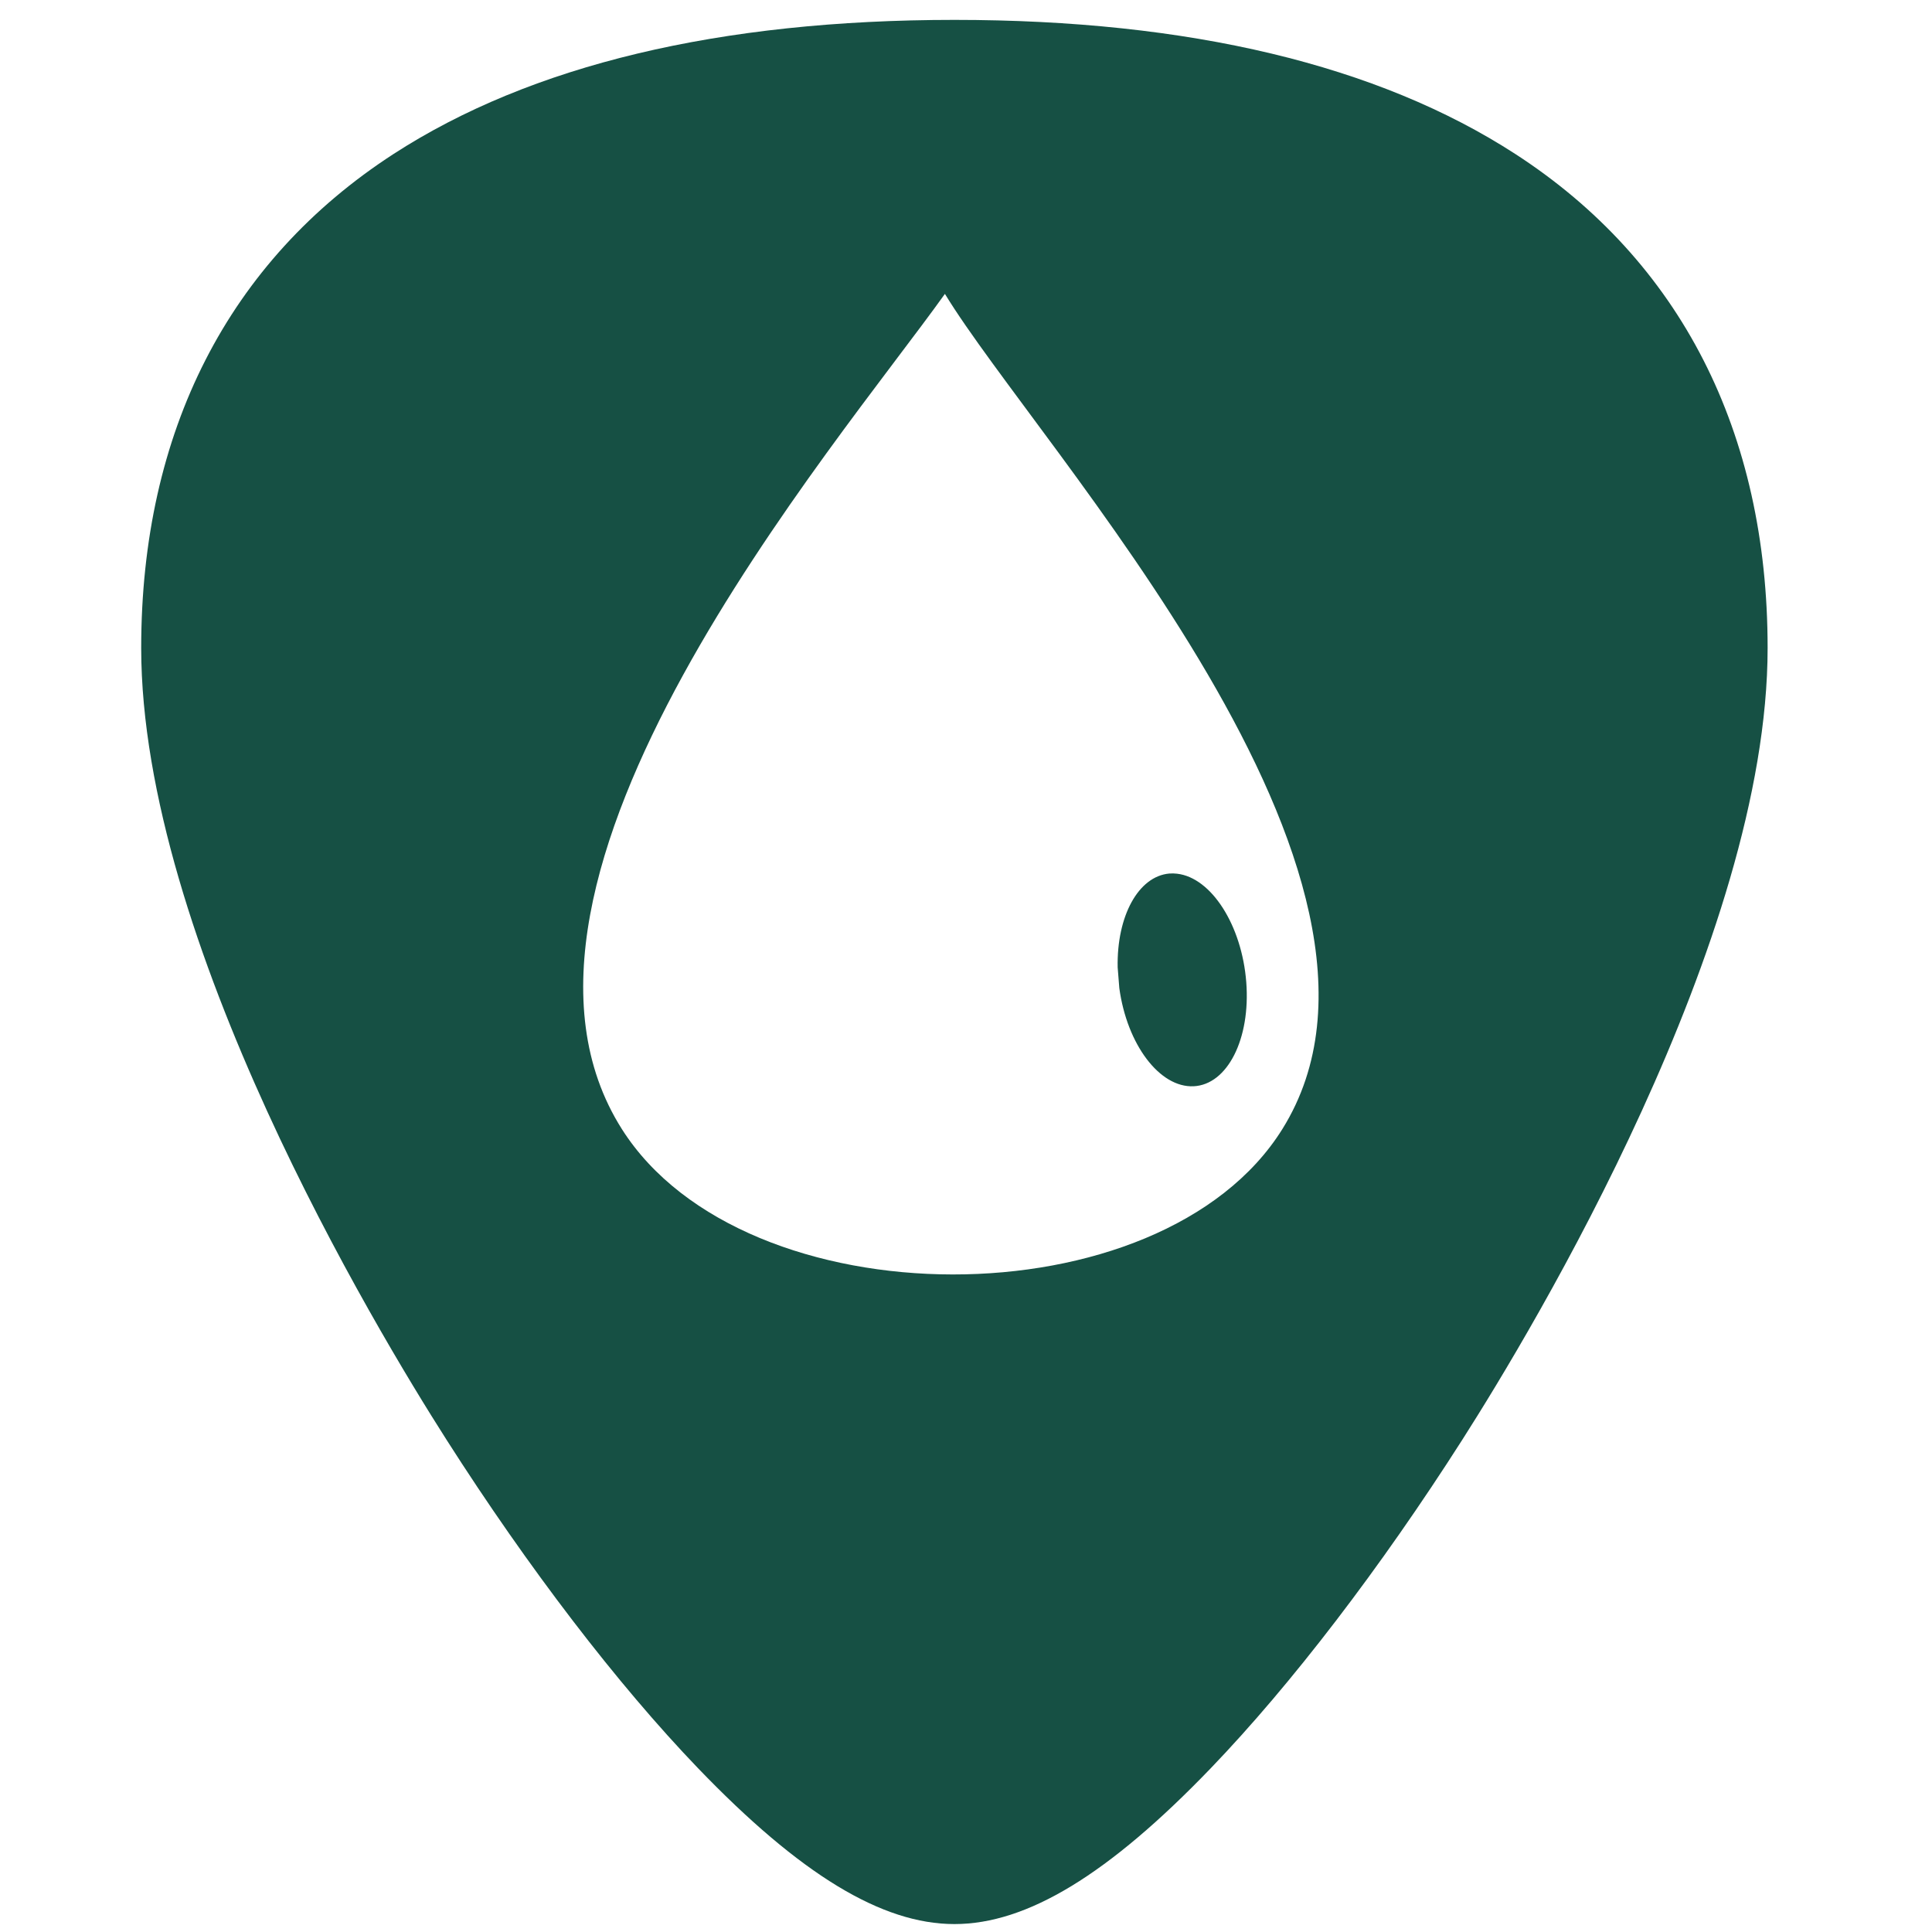
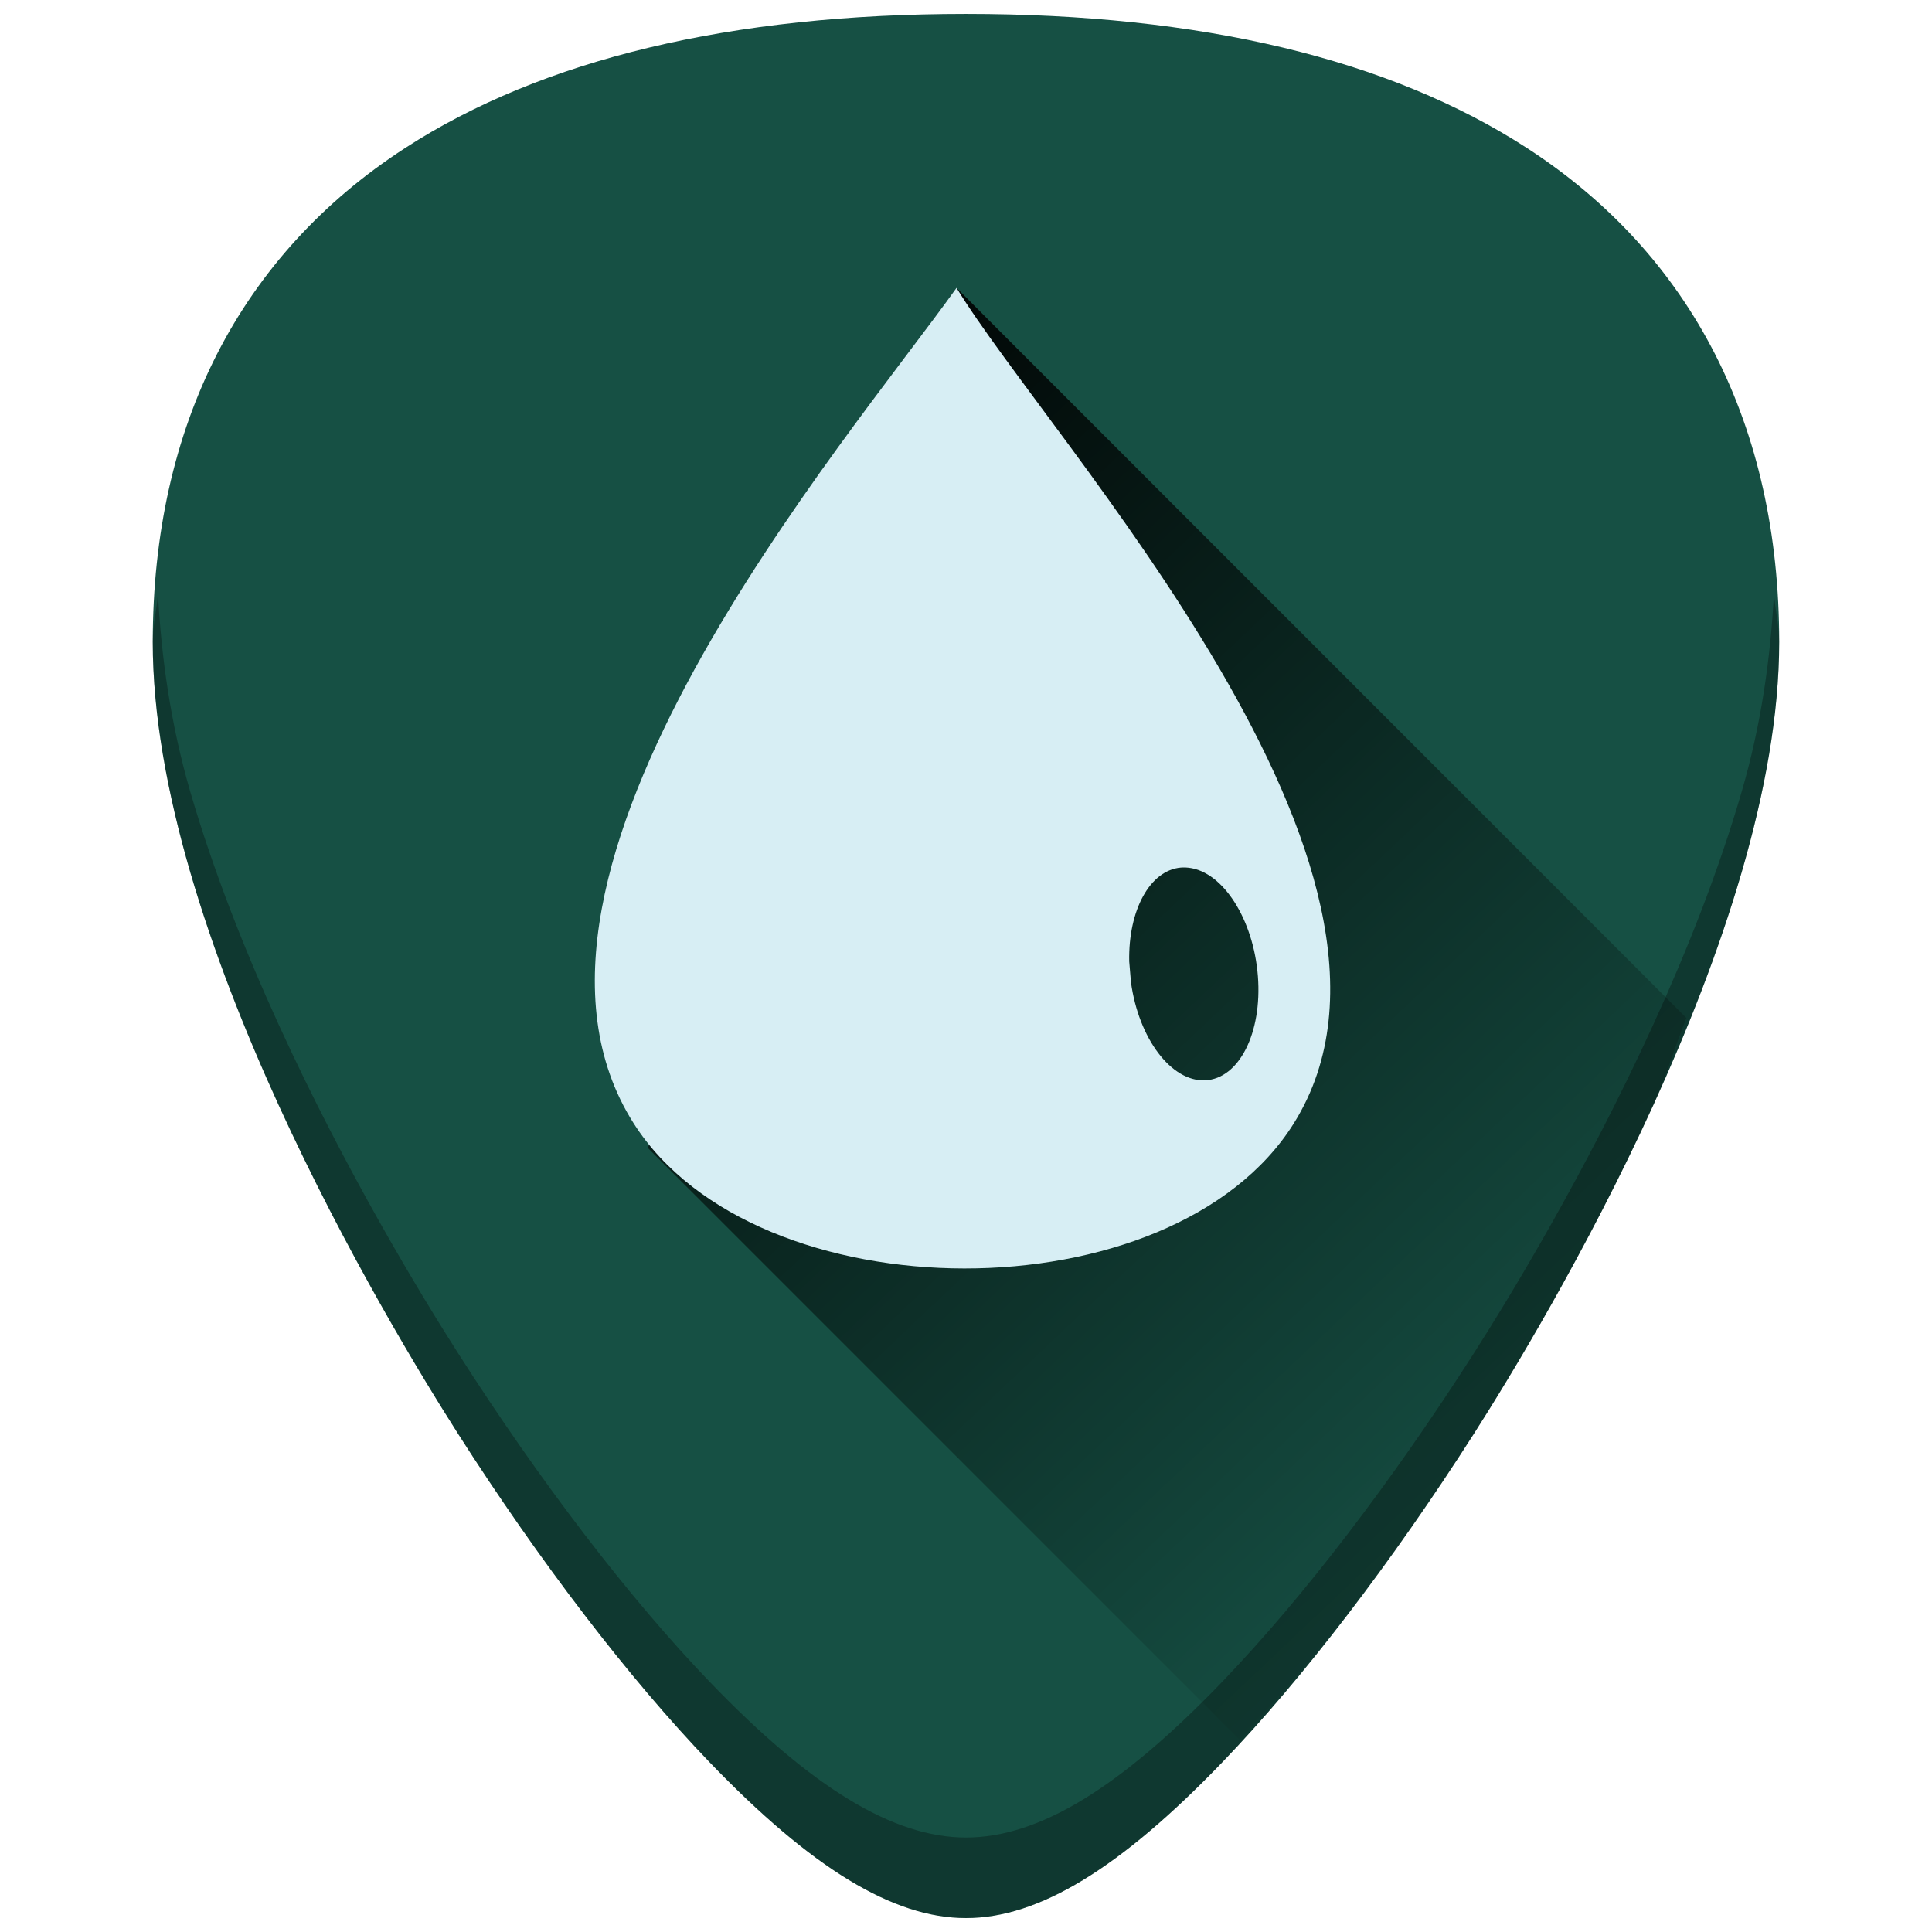
- <svg xmlns="http://www.w3.org/2000/svg" version="1.1" id="Capa_1" x="0px" y="0px" viewBox="0 0 48 48" xml:space="preserve" width="48" height="48">
-   <defs id="defs39" />
-   <path style="fill:#165044;stroke-width:0.092" d="M 23.713 0.494 C 17.879 0.494 13.191 1.615 9.777 3.826 C 5.676 6.484 3.508 10.728 3.508 16.098 C 3.508 23.324 9.314 32.983 11.094 35.771 C 13.125 38.955 15.344 41.851 17.34 43.928 C 19.882 46.572 21.908 47.803 23.713 47.803 C 25.518 47.803 27.542 46.572 30.084 43.928 C 32.08 41.851 34.298 38.955 36.33 35.771 C 38.11 32.983 43.916 23.324 43.916 16.098 C 43.916 10.728 41.75 6.484 37.648 3.826 C 34.235 1.615 29.546 0.494 23.713 0.494 z M 23.475 7.303 L 23.477 7.303 C 25.792 11.11 35.776 21.774 31.859 28.053 C 28.849 32.879 18.497 32.855 15.451 28.053 C 11.515 21.846 20.755 11.11 23.475 7.303 z M 29.049 21.703 A 2.661 1.577 82.043 0 0 27.768 24.033 L 27.809 24.549 A 2.661 1.577 82.043 0 0 29.654 26.988 A 2.661 1.577 82.043 0 0 30.963 24.4 A 2.661 1.577 82.043 0 0 29.244 21.707 A 2.661 1.577 82.043 0 0 29.051 21.703 A 2.661 1.577 82.043 0 1 29.049 21.703 z " id="path2" />
+ <svg xmlns="http://www.w3.org/2000/svg" xmlns:xlink="http://www.w3.org/1999/xlink" version="1.1" id="Capa_1" x="0px" y="0px" viewBox="0 0 48 48" xml:space="preserve" width="48" height="48">
+   <defs id="defs39">
+     <linearGradient id="linearGradient892">
+       <stop style="stop-color:#000000;stop-opacity:1;" offset="0" id="stop888" />
+       <stop style="stop-color:#000000;stop-opacity:0;" offset="1" id="stop890" />
+     </linearGradient>
+     <linearGradient xlink:href="#linearGradient892" id="linearGradient894" x1="16.188" y1="9.565" x2="40.957" y2="35.73" gradientUnits="userSpaceOnUse" />
+   </defs>
  <g id="g6" transform="translate(0,-464)">
</g>
  <g id="g8" transform="translate(0,-464)">
</g>
  <g id="g10" transform="translate(0,-464)">
</g>
  <g id="g12" transform="translate(0,-464)">
</g>
  <g id="g14" transform="translate(0,-464)">
</g>
  <g id="g16" transform="translate(0,-464)">
</g>
  <g id="g18" transform="translate(0,-464)">
</g>
  <g id="g20" transform="translate(0,-464)">
</g>
  <g id="g22" transform="translate(0,-464)">
</g>
  <g id="g24" transform="translate(0,-464)">
</g>
  <g id="g26" transform="translate(0,-464)">
</g>
  <g id="g28" transform="translate(0,-464)">
</g>
  <g id="g30" transform="translate(0,-464)">
</g>
  <g id="g32" transform="translate(0,-464)">
</g>
  <g id="g34" transform="translate(0,-464)">
</g>
+   <g id="g925">
+     <path id="path852" d="m 24.001,0.346 c -5.833,0 -10.522,1.12 -13.936,3.332 -4.101,2.657 -6.27,6.902 -6.27,12.271 0,7.227 5.806,16.885 7.586,19.674 2.032,3.183 4.25,6.08 6.246,8.156 2.542,2.644 4.568,3.875 6.373,3.875 1.805,0 3.829,-1.231 6.371,-3.875 1.996,-2.076 4.214,-4.973 6.246,-8.156 C 38.398,32.835 44.204,23.176 44.204,15.949 44.204,10.579 42.038,6.335 37.937,3.678 34.523,1.466 29.834,0.346 24.001,0.346 Z" style="fill:#165044;stroke-width:0.092" />
+     <path id="path868" d="m 30.799,43.223 c 1.886,-2.037 3.925,-4.634 5.818,-7.6 0.89,-1.394 2.787,-4.505 4.461,-8.172 0.313,-0.686 0.531,-1.443 0.82,-2.16 L 23.766,7.154 23.529,11.576 16.094,28.518 Z" style="fill:url(#linearGradient894);fill-opacity:1;stroke:none;stroke-width:1px;stroke-linecap:butt;stroke-linejoin:miter;stroke-opacity:1" />
+     <path id="path850" d="M 23.764 7.154 C 21.044 10.961 11.804 21.698 15.74 27.904 C 18.786 32.706 29.138 32.731 32.148 27.904 C 36.065 21.625 26.081 10.961 23.766 7.154 L 23.764 7.154 z M 29.373 21.553 A 2.661 1.577 82.043 0 1 29.533 21.559 A 2.661 1.577 82.043 0 1 31.252 24.252 A 2.661 1.577 82.043 0 1 29.943 26.84 A 2.661 1.577 82.043 0 1 28.098 24.4 L 28.055 23.885 A 2.661 1.577 82.043 0 1 29.336 21.555 A 2.661 1.577 82.043 0 0 29.34 21.555 A 2.661 1.577 82.043 0 1 29.373 21.553 z " style="fill:#d7eef4;stroke-width:0.092;fill-opacity:1" />
+     <path id="path918" d="m 3.924,14.736 c -0.027,0.413 -0.129,0.785 -0.129,1.213 0,7.227 5.808,16.885 7.588,19.674 2.032,3.183 4.248,6.08 6.244,8.156 2.542,2.644 4.568,3.875 6.373,3.875 1.805,0 3.829,-1.231 6.371,-3.875 1.996,-2.076 4.214,-4.973 6.246,-8.156 1.78,-2.788 7.586,-12.447 7.586,-19.674 7e-6,-0.428 -0.102,-0.8 -0.129,-1.213 -0.084,1.592 -0.311,3.248 -0.805,4.943 -0.572,1.965 -1.354,3.938 -2.191,5.771 -1.674,3.667 -3.571,6.778 -4.461,8.172 -2.032,3.183 -4.25,6.08 -6.246,8.156 -1.271,1.322 -2.412,2.291 -3.461,2.93 -1.049,0.638 -2.008,0.945 -2.91,0.945 -0.902,0 -1.858,-0.307 -2.908,-0.945 C 20.042,44.071 18.898,43.101 17.627,41.779 15.631,39.703 13.415,36.806 11.383,33.623 10.493,32.229 8.596,29.118 6.922,25.451 6.085,23.618 5.303,21.645 4.73,19.68 4.237,17.984 4.007,16.328 3.924,14.736 Z" style="fill:#000000;stroke-width:0.092;opacity:0.3" />
+   </g>
</svg>
